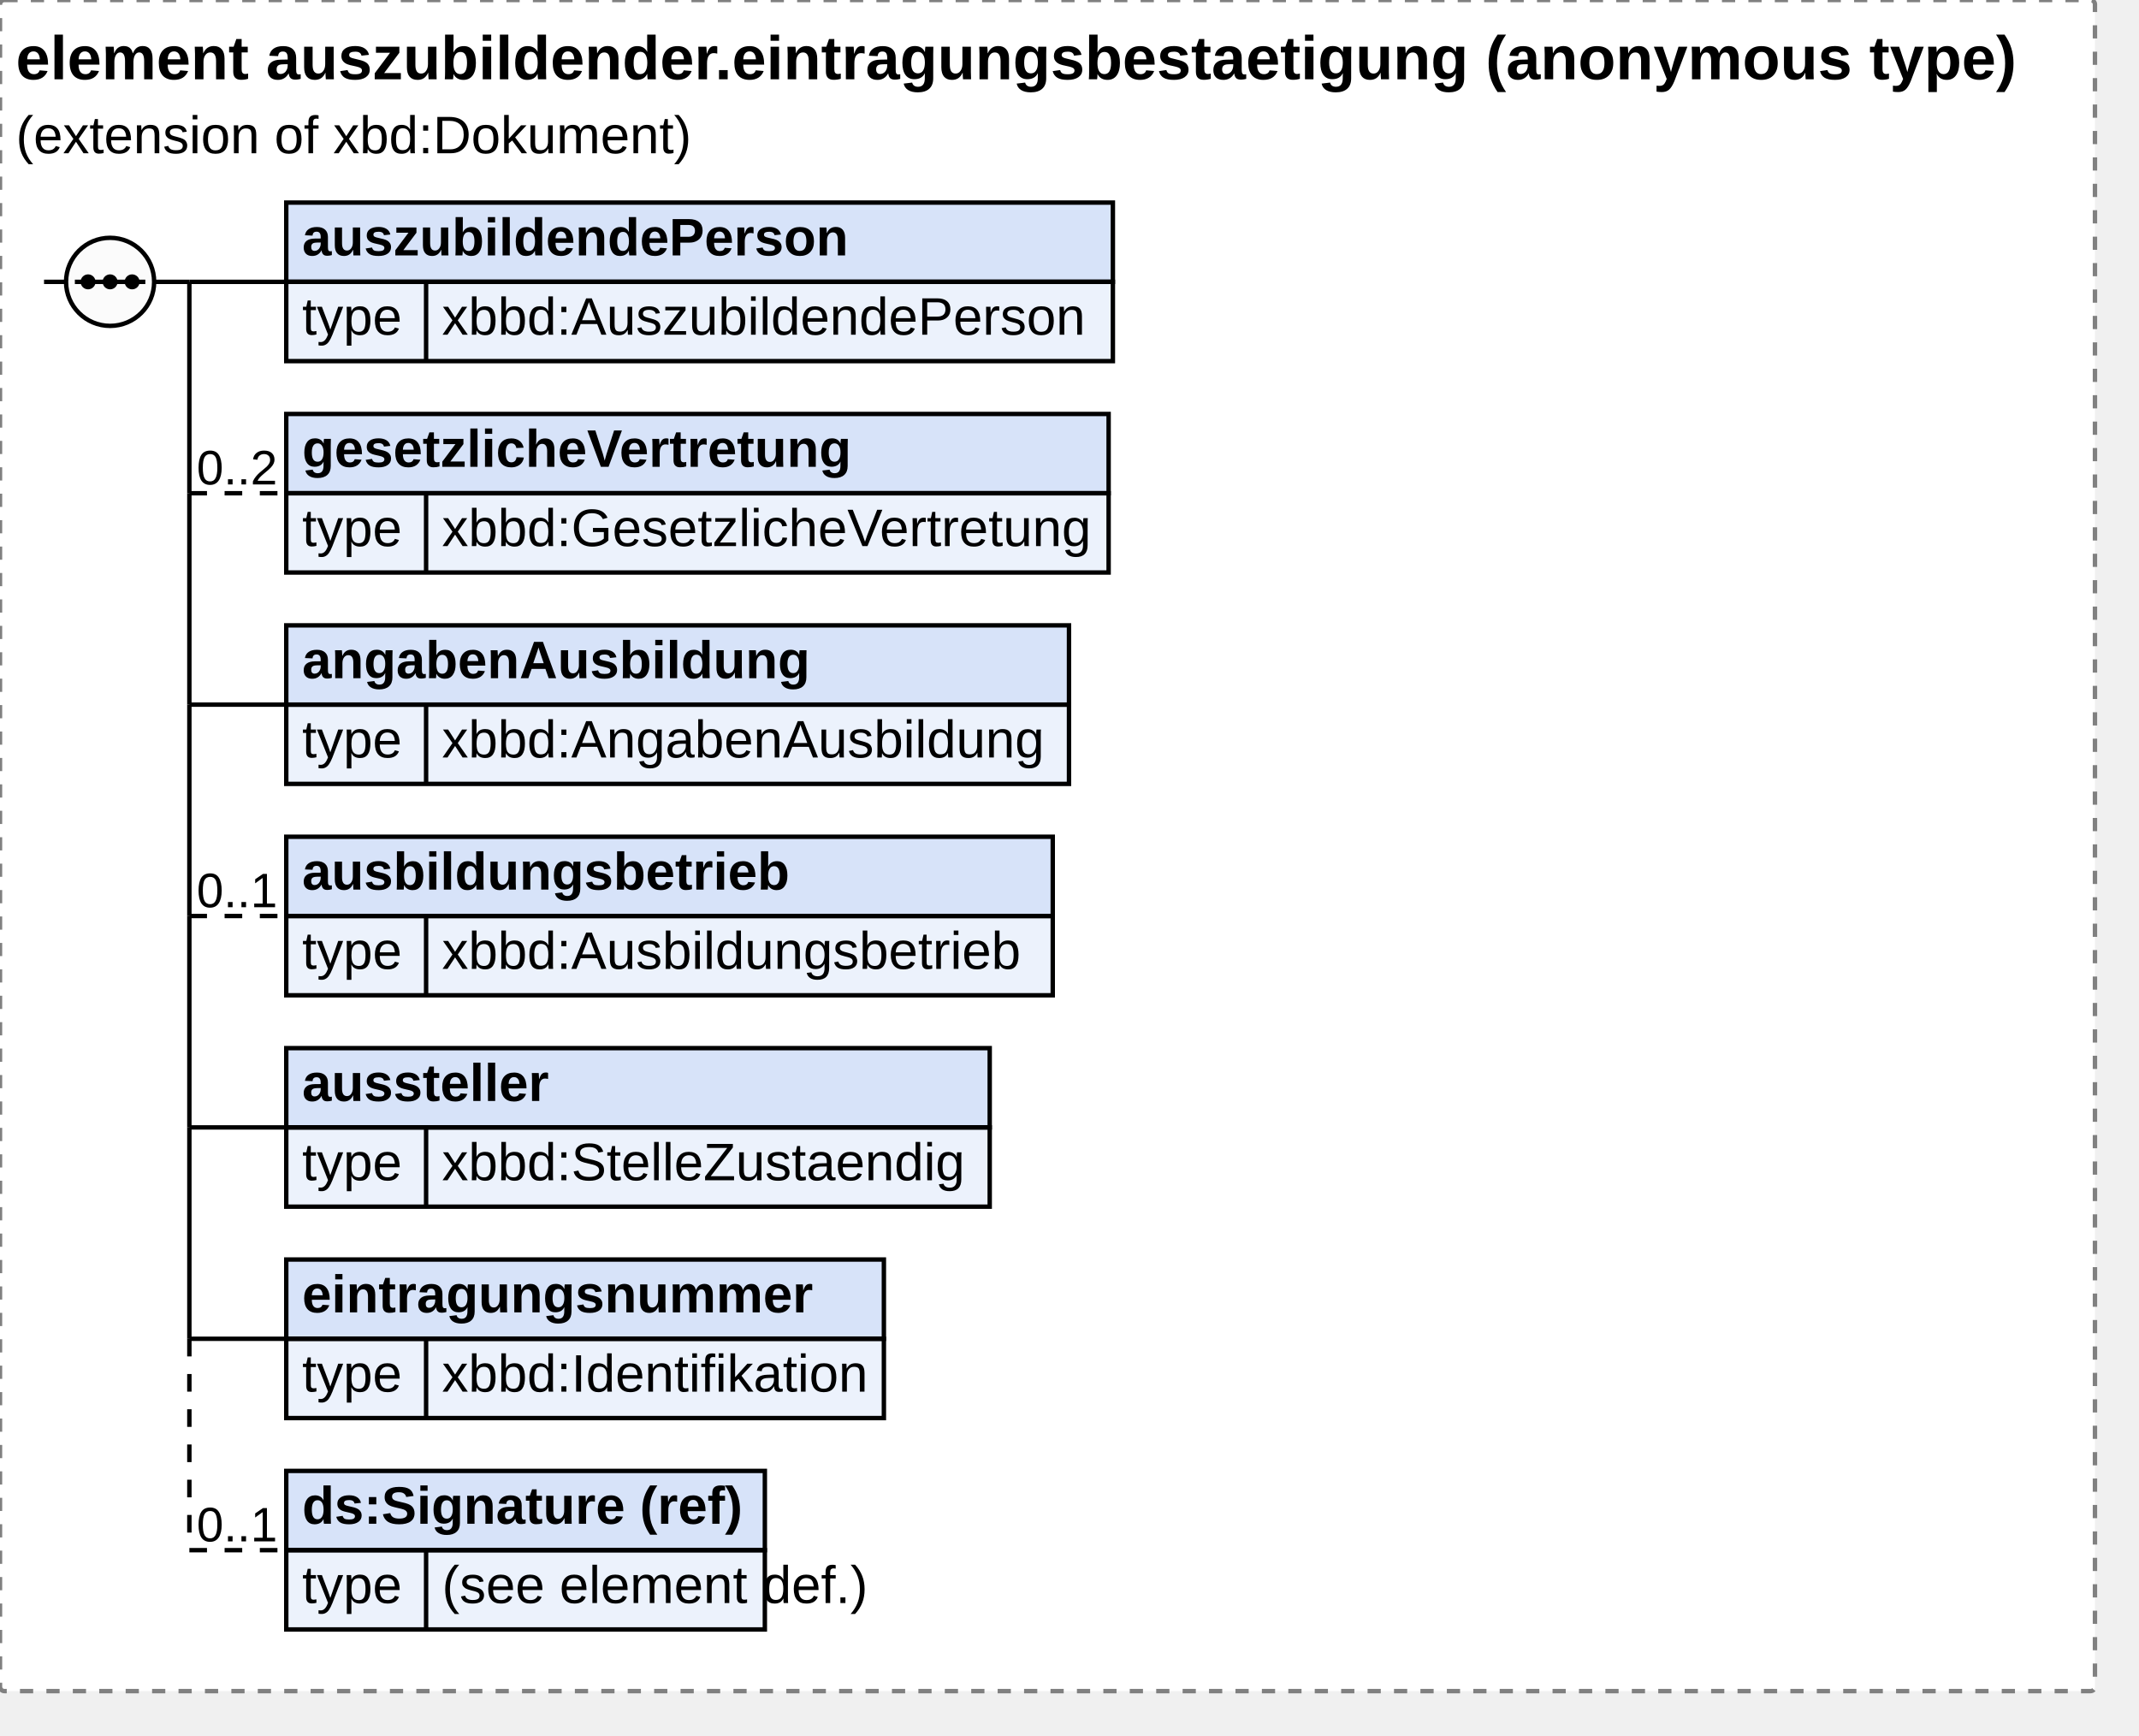
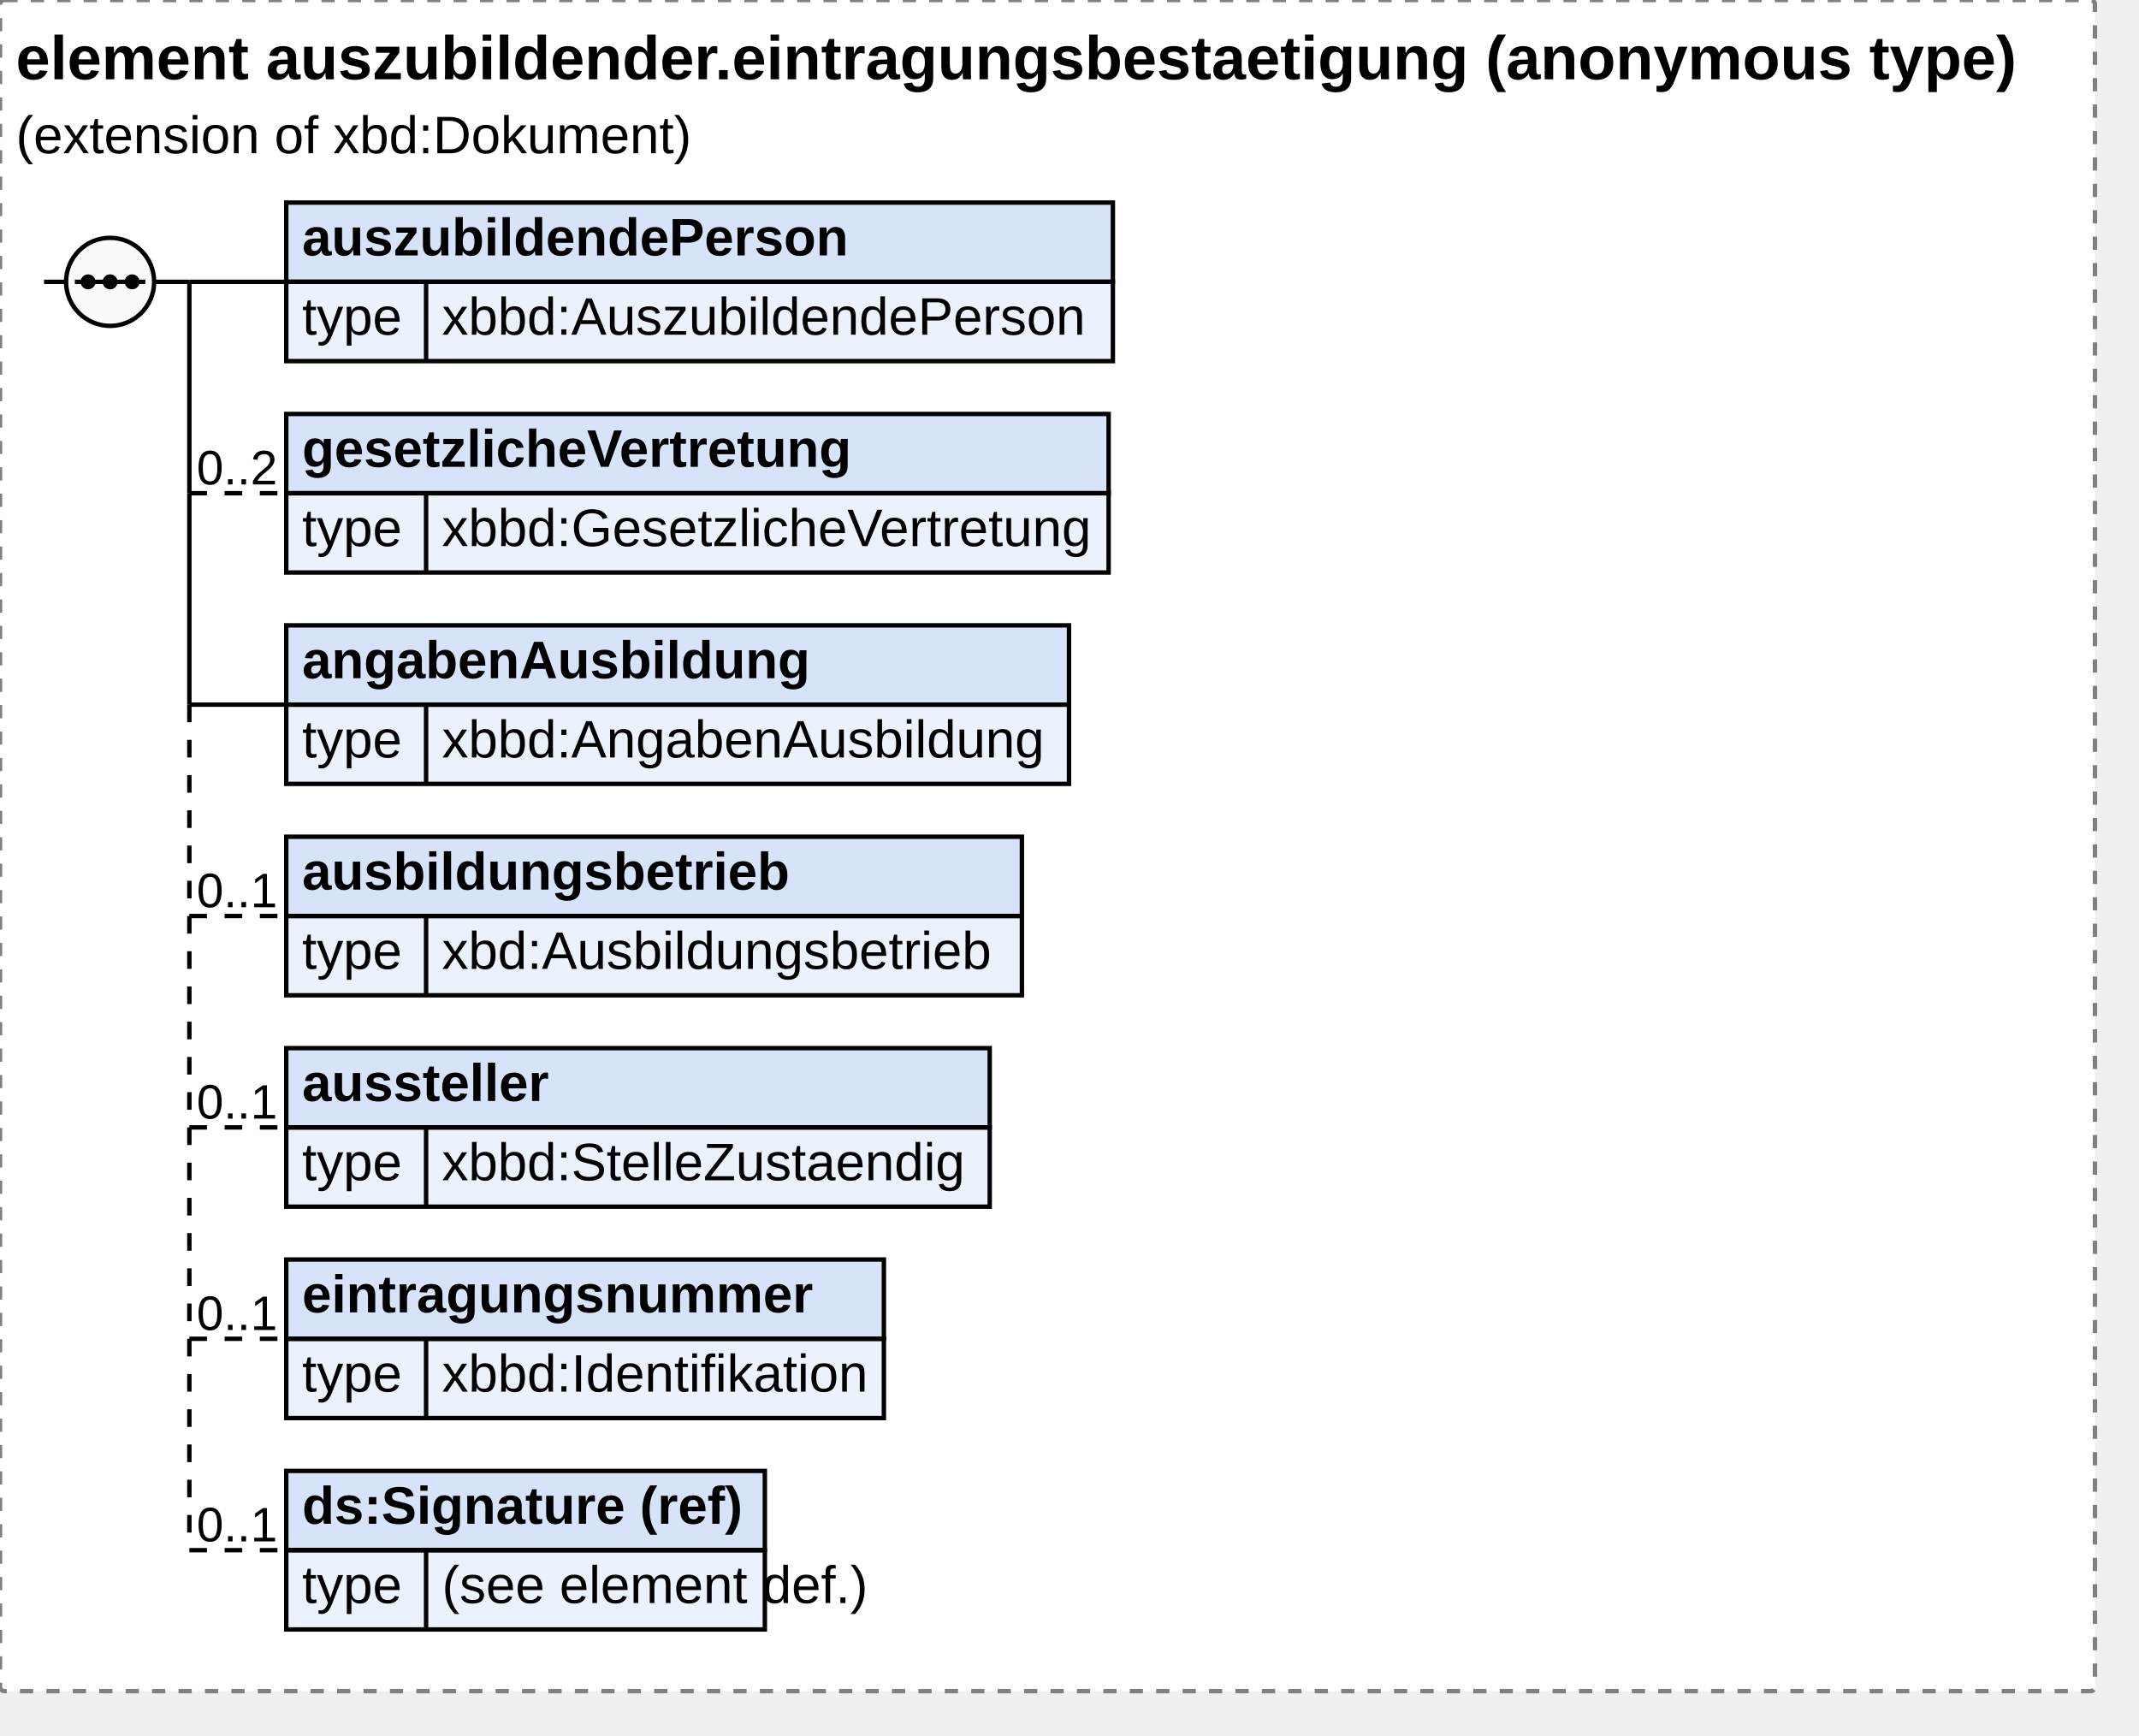
<svg xmlns="http://www.w3.org/2000/svg" width="485.7" height="394">
  <defs>
    <style type="text/css">
                        text {
                            font-family: 'Arial';
                            fill: black;
                        }
                        text.at {
                            font-family: 'Arial';
                            fill: rgb(242, 152, 0);
                        }
                        line {
                            stroke: black;
                        }
                        line.type-structure {
                            stroke: black;
                        }
                        line.type-structure-optional {
                            stroke: black;
                            stroke-dasharray: 4, 4;
                        }
                        rect.attribute-upper {
                            stroke: black;
                            fill: rgb(255, 239, 211);
                        }
                        rect.element-upper {
                            stroke: black;
                            fill: rgb(215, 227, 249);
                        }
                        rect.element-lower {
                            stroke: black;
                            fill: rgb(236, 242, 252);
                        }
                        a text {
                            fill: black;
                        } 
                    </style>
  </defs>
  <rect width="475.7" height="384" stroke-dasharray="3,3" rx="1" ry="1" style="stroke: grey;fill: white;" />
  <text font-size="14" x="3.6" y="18" font-weight="bold">element auszubildender.eintragungsbestaetigung (anonymous type)</text>
  <text font-size="12" x="3.6" y="34.8"> (extension of xbd:Dokument)</text>
  <g transform="translate(10,46)">
    <g transform="translate(55,0)">
      <rect width="187.703" height="18" class="element-upper" />
      <rect width="187.703" height="18" y="18" class="element-lower" />
      <text font-size="12" x="3.6" y="12" font-weight="bold">auszubildendePerson</text>
      <line x1="0" y1="18" x2="187.703" y2="18" />
      <text font-size="12" fill="grey" x="3.6" y="30">type</text>
      <line x1="31.753" y1="18" x2="31.753" y2="36" />
      <text font-size="12" x="35.353" y="30">xbbd:AuszubildendePerson</text>
      <g transform="translate(187.7031,0)" />
    </g>
    <line x1="33" y1="18" x2="55" y2="18" class="type-structure-required" />
    <text font-size="11" fill="black" x="53" y="16" text-anchor="end" />
    <line x1="33" y1="18" x2="33" y2="18" class="type-structure-required" />
    <g transform="translate(55,48)">
      <rect width="186.734" height="18" class="element-upper" />
      <rect width="186.734" height="18" y="18" class="element-lower" />
      <text font-size="12" x="3.6" y="12" font-weight="bold">gesetzlicheVertretung</text>
      <line x1="0" y1="18" x2="186.734" y2="18" />
      <text font-size="12" fill="grey" x="3.6" y="30">type</text>
      <line x1="31.753" y1="18" x2="31.753" y2="36" />
      <text font-size="12" x="35.353" y="30">xbbd:GesetzlicheVertretung</text>
      <g transform="translate(186.7344,0)" />
    </g>
    <line x1="33" y1="66" x2="55" y2="66" class="type-structure-optional" />
    <text font-size="11" fill="black" x="53" y="64" text-anchor="end">0..2</text>
    <line x1="33" y1="18" x2="33" y2="66" class="type-structure-required" />
    <g transform="translate(55,96)">
      <rect width="177.734" height="18" class="element-upper" />
      <rect width="177.734" height="18" y="18" class="element-lower" />
      <text font-size="12" x="3.6" y="12" font-weight="bold">angabenAusbildung</text>
      <line x1="0" y1="18" x2="177.734" y2="18" />
      <text font-size="12" fill="grey" x="3.6" y="30">type</text>
      <line x1="31.753" y1="18" x2="31.753" y2="36" />
      <text font-size="12" x="35.353" y="30">xbbd:AngabenAusbildung</text>
      <g transform="translate(177.7344,0)" />
    </g>
    <line x1="33" y1="114" x2="55" y2="114" class="type-structure-required" />
    <text font-size="11" fill="black" x="53" y="112" text-anchor="end" />
    <line x1="33" y1="66" x2="33" y2="114" class="type-structure-required" />
    <g transform="translate(55,144)">
-       <rect width="174.047" height="18" class="element-upper" />
-       <rect width="174.047" height="18" y="18" class="element-lower" />
+       <rect width="167.047" height="18" class="element-upper" />
+       <rect width="167.047" height="18" y="18" class="element-lower" />
      <text font-size="12" x="3.6" y="12" font-weight="bold">ausbildungsbetrieb</text>
-       <line x1="0" y1="18" x2="174.047" y2="18" />
+       <line x1="0" y1="18" x2="167.047" y2="18" />
      <text font-size="12" fill="grey" x="3.6" y="30">type</text>
      <line x1="31.753" y1="18" x2="31.753" y2="36" />
-       <text font-size="12" x="35.353" y="30">xbbd:Ausbildungsbetrieb</text>
-       <g transform="translate(174.0469,0)" />
+       <text font-size="12" x="35.353" y="30">xbd:Ausbildungsbetrieb</text>
+       <g transform="translate(167.0469,0)" />
    </g>
    <line x1="33" y1="162" x2="55" y2="162" class="type-structure-optional" />
    <text font-size="11" fill="black" x="53" y="160" text-anchor="end">0..1</text>
-     <line x1="33" y1="114" x2="33" y2="162" class="type-structure-required" />
+     <line x1="33" y1="114" x2="33" y2="162" class="type-structure-optional" />
    <g transform="translate(55,192)">
      <rect width="159.734" height="18" class="element-upper" />
      <rect width="159.734" height="18" y="18" class="element-lower" />
      <text font-size="12" x="3.6" y="12" font-weight="bold">aussteller</text>
      <line x1="0" y1="18" x2="159.734" y2="18" />
      <text font-size="12" fill="grey" x="3.6" y="30">type</text>
      <line x1="31.753" y1="18" x2="31.753" y2="36" />
      <text font-size="12" x="35.353" y="30">xbbd:StelleZustaendig</text>
      <g transform="translate(159.7344,0)" />
    </g>
-     <line x1="33" y1="210" x2="55" y2="210" class="type-structure-required" />
-     <text font-size="11" fill="black" x="53" y="208" text-anchor="end" />
-     <line x1="33" y1="162" x2="33" y2="210" class="type-structure-required" />
+     <line x1="33" y1="210" x2="55" y2="210" class="type-structure-optional" />
+     <text font-size="11" fill="black" x="53" y="208" text-anchor="end">0..1</text>
+     <line x1="33" y1="162" x2="33" y2="210" class="type-structure-optional" />
    <g transform="translate(55,240)">
      <rect width="135.703" height="18" class="element-upper" />
      <rect width="135.703" height="18" y="18" class="element-lower" />
      <text font-size="12" x="3.6" y="12" font-weight="bold">eintragungsnummer</text>
      <line x1="0" y1="18" x2="135.703" y2="18" />
      <text font-size="12" fill="grey" x="3.6" y="30">type</text>
      <line x1="31.753" y1="18" x2="31.753" y2="36" />
      <text font-size="12" x="35.353" y="30">xbbd:Identifikation</text>
      <g transform="translate(135.7031,0)" />
    </g>
-     <line x1="33" y1="258" x2="55" y2="258" class="type-structure-required" />
-     <text font-size="11" fill="black" x="53" y="256" text-anchor="end" />
-     <line x1="33" y1="210" x2="33" y2="258" class="type-structure-required" />
+     <line x1="33" y1="258" x2="55" y2="258" class="type-structure-optional" />
+     <text font-size="11" fill="black" x="53" y="256" text-anchor="end">0..1</text>
+     <line x1="33" y1="210" x2="33" y2="258" class="type-structure-optional" />
    <g transform="translate(55,288)">
      <rect width="108.675" height="18" class="element-upper" />
      <rect width="108.675" height="18" y="18" class="element-lower" />
      <text font-size="12" x="3.6" y="12" font-weight="bold">ds:Signature (ref)</text>
      <line x1="0" y1="18" x2="108.675" y2="18" />
      <text font-size="12" fill="grey" x="3.6" y="30">type</text>
      <line x1="31.753" y1="18" x2="31.753" y2="36" />
      <text font-size="12" x="35.353" y="30">(see element def.)</text>
      <g transform="translate(108.675,0)" />
    </g>
    <line x1="33" y1="306" x2="55" y2="306" class="type-structure-optional" />
    <text font-size="11" fill="black" x="53" y="304" text-anchor="end">0..1</text>
    <line x1="33" y1="258" x2="33" y2="306" class="type-structure-optional" />
    <circle cx="15" cy="18" r="10" stroke="black" fill="rgb(251, 251, 251)" />
    <line x1="0" y1="18" x2="5" y2="18" class="type-structure-required" />
    <line x1="25" y1="18" x2="33" y2="18" class="type-structure-required" />
    <circle cx="10" cy="18" r="1.2" stroke="black" fill="black" />
    <circle cx="15" cy="18" r="1.2" stroke="black" fill="black" />
    <circle cx="20" cy="18" r="1.2" stroke="black" fill="black" />
    <line x1="7" y1="18" x2="23" y2="18" />
  </g>
</svg>
